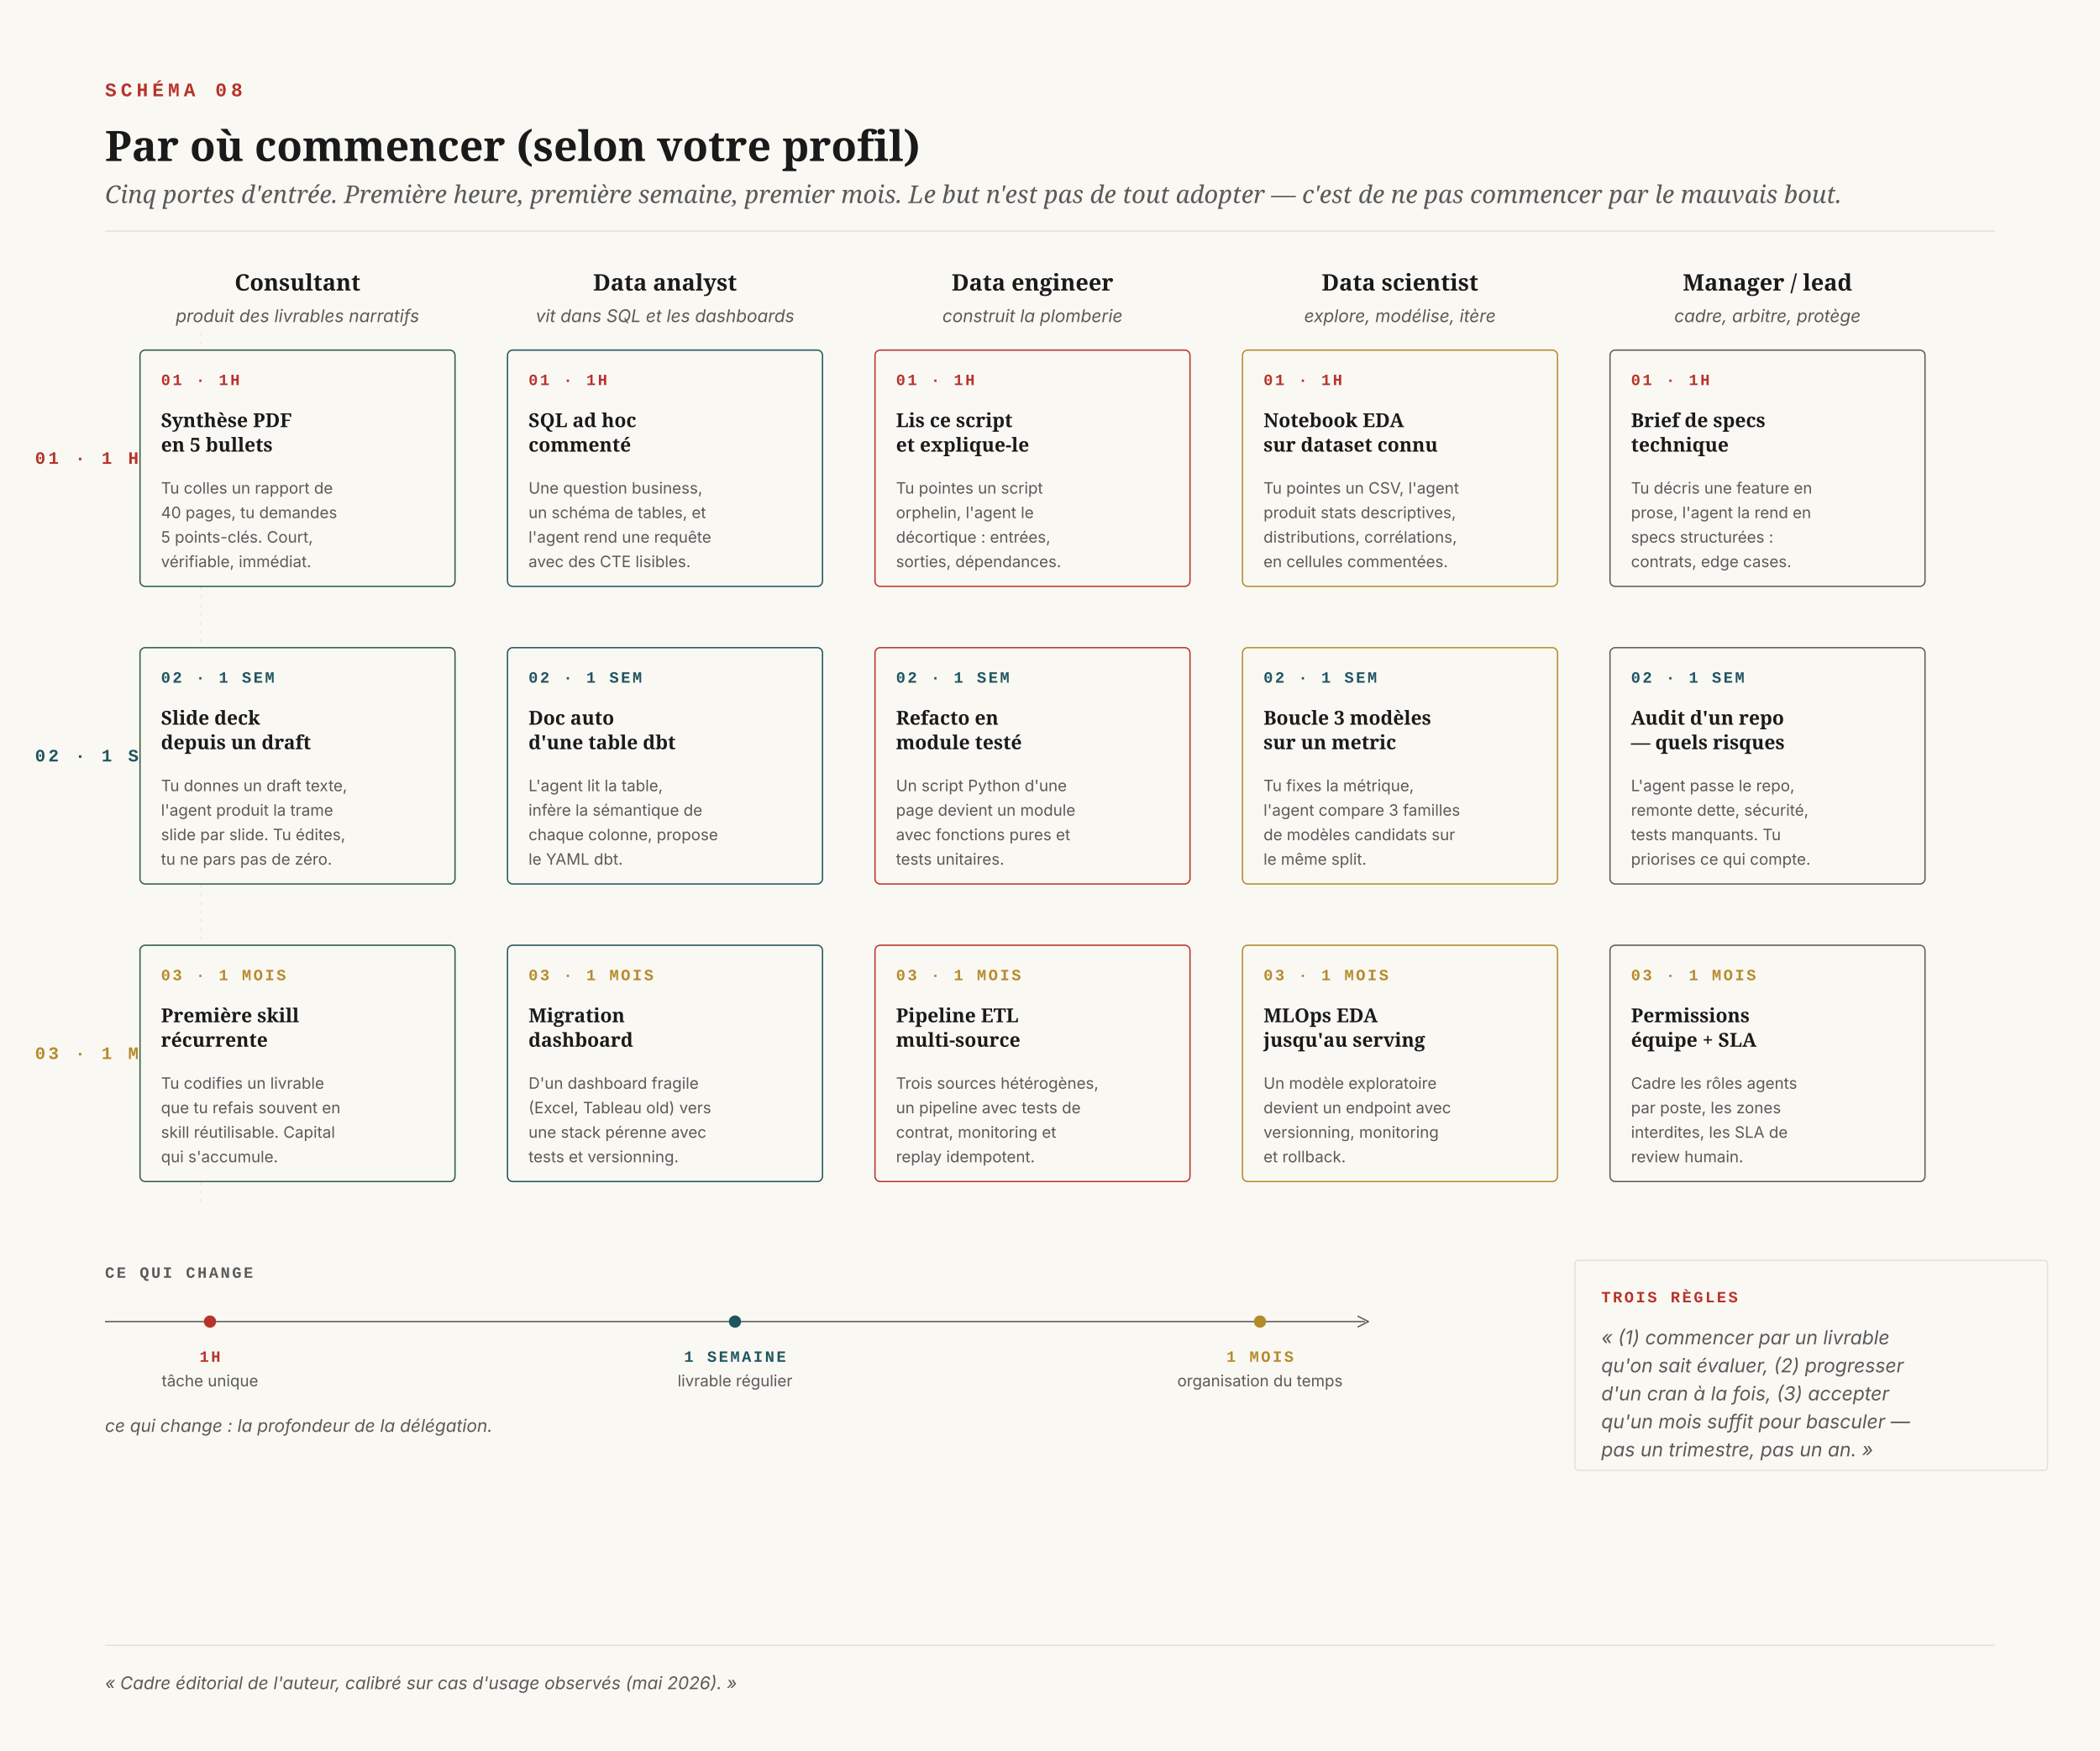
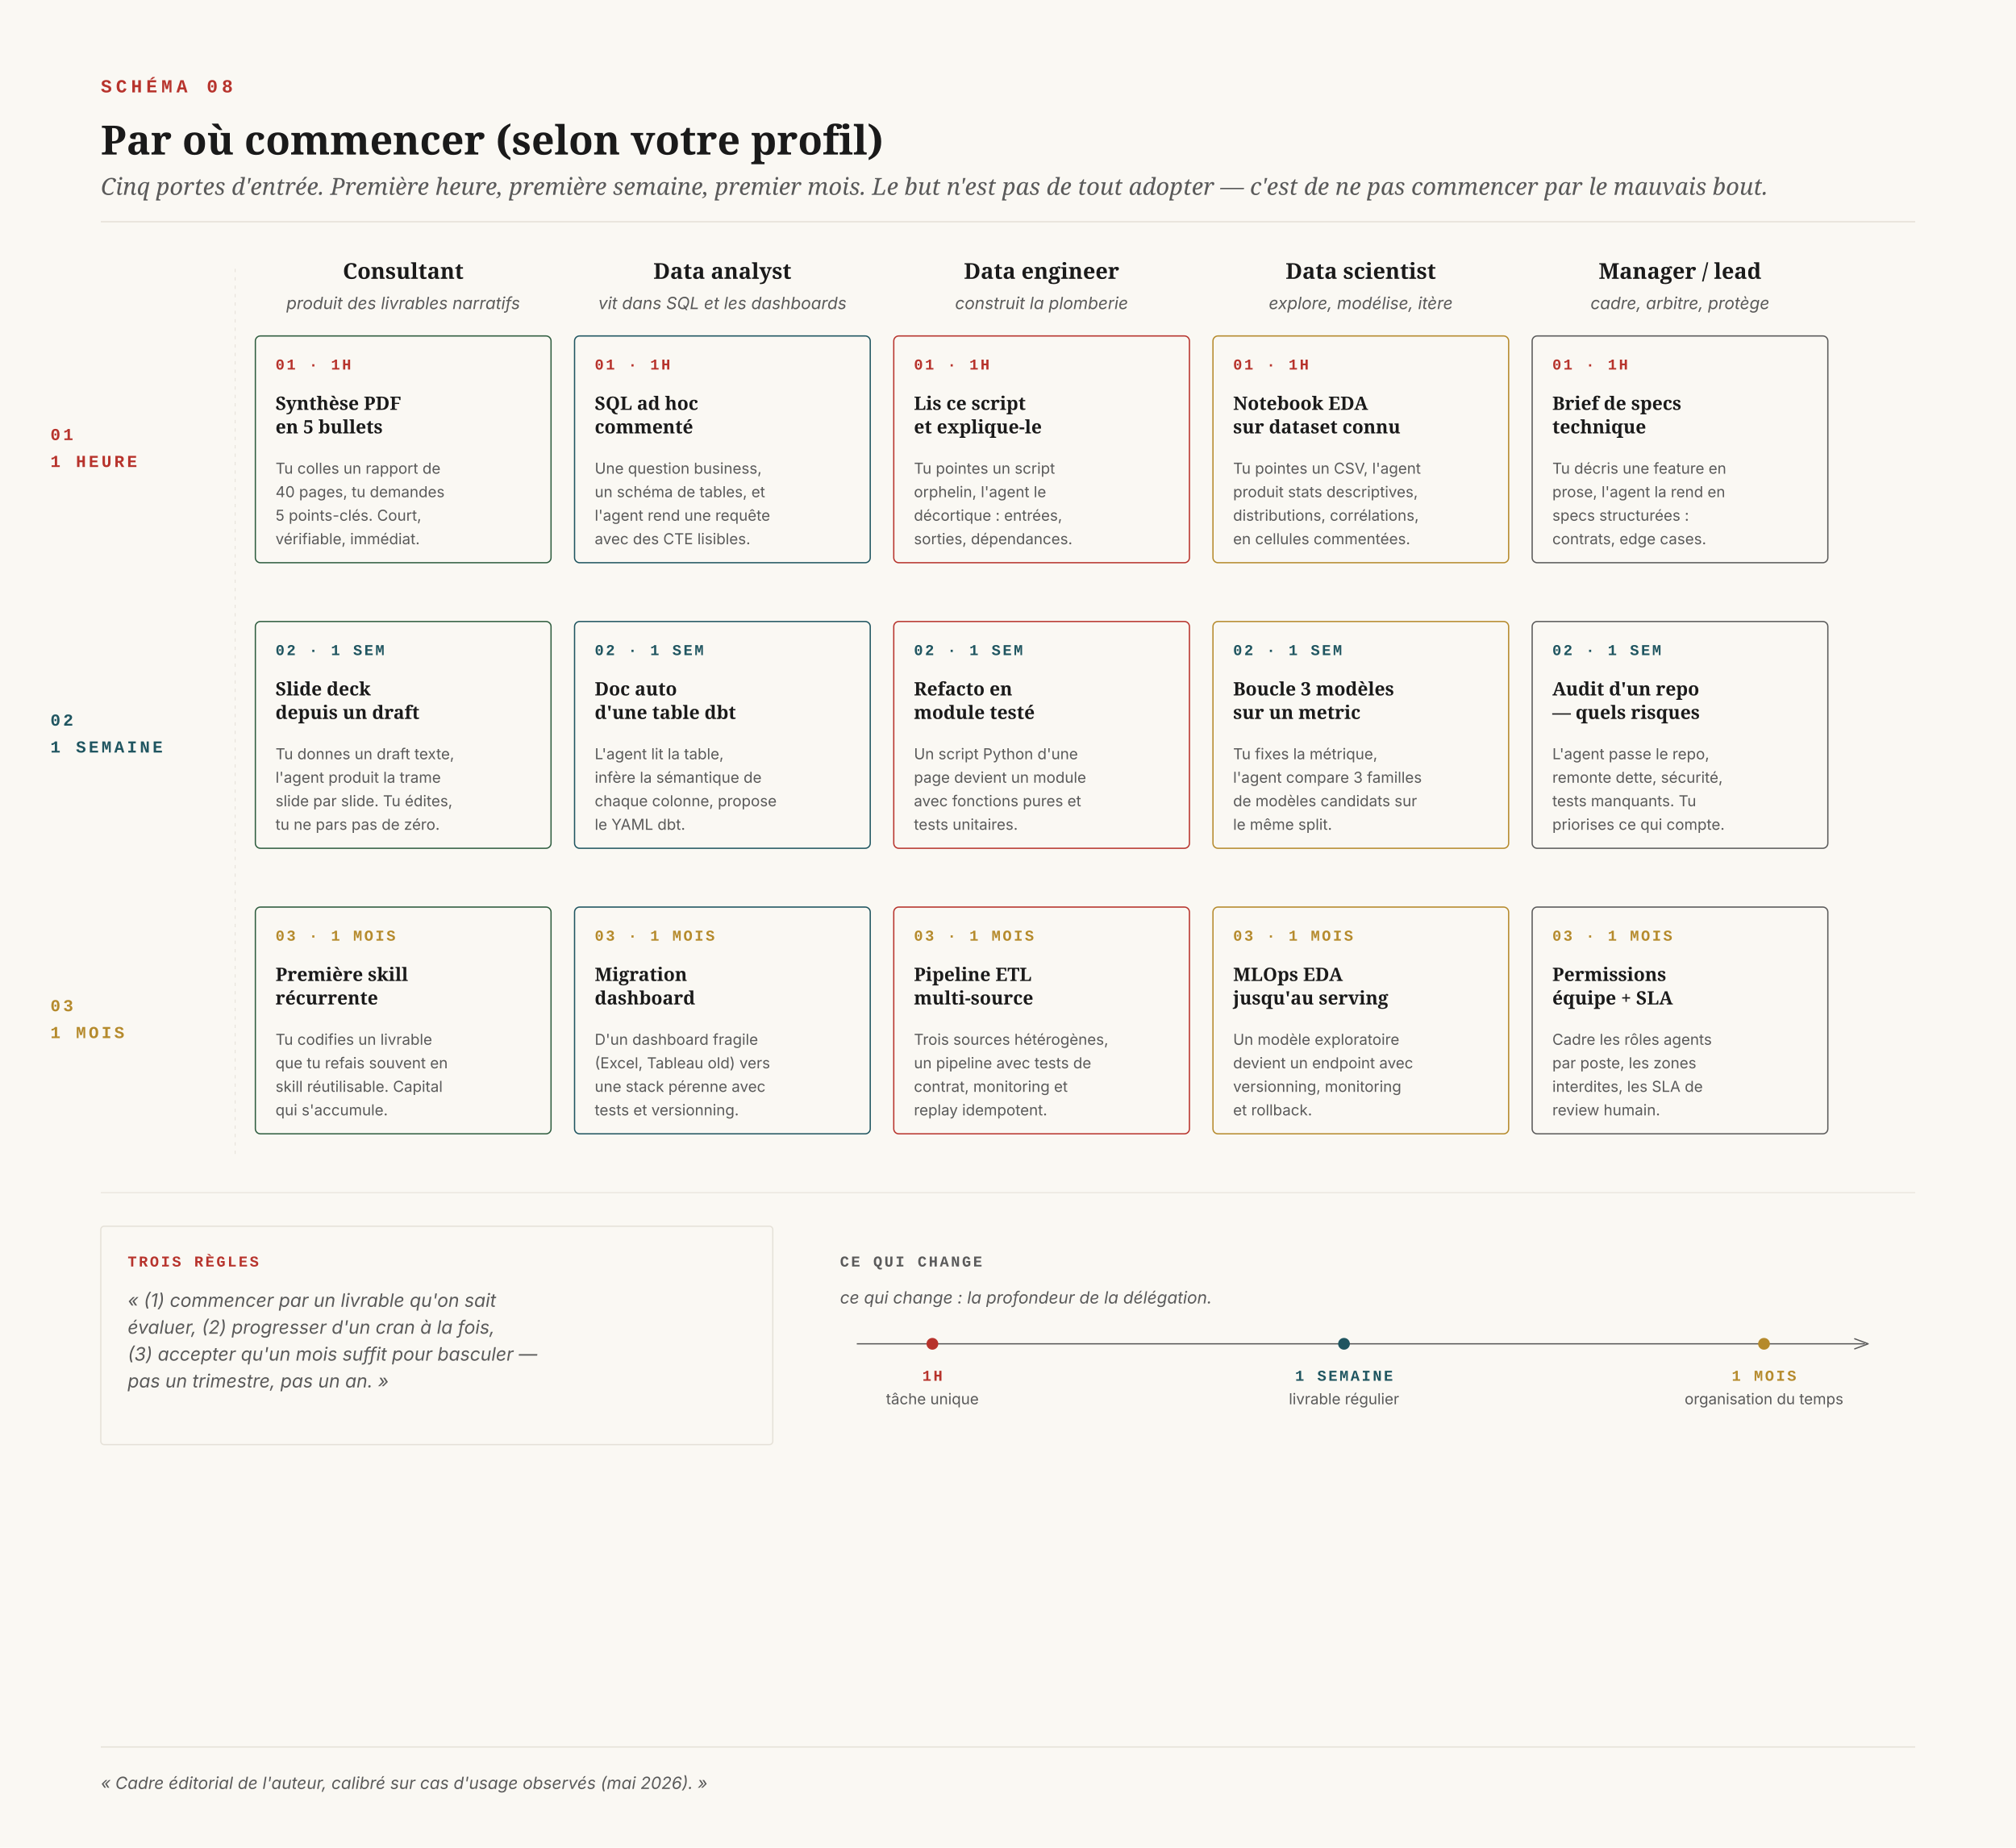
- <svg xmlns="http://www.w3.org/2000/svg" viewBox="0 0 1200 1000" data-schema-id="schema-08" role="img" aria-label="Carte de décision par profil — 5 portes d'entrée × 3 horizons">
+ <svg xmlns="http://www.w3.org/2000/svg" viewBox="0 0 1200 1100" data-schema-id="schema-08" role="img" aria-label="Carte de décision par profil — 5 portes d'entrée × 3 horizons">
  <defs>
    <style>
      .display { font-family: 'Spectral', Georgia, serif; }
      .body { font-family: 'Inter', -apple-system, sans-serif; }
      .mono { font-family: 'JetBrains Mono', 'Courier New', monospace; }
      .interactive { cursor: pointer; transition: opacity 0.2s ease; outline: none; }
      .interactive:hover { opacity: 0.85; }
      .interactive:focus-visible .col-header-bg { stroke: #B7332C; stroke-width: 1.2; }
    </style>
  </defs>
-   <rect x="0" y="0" width="1200" height="1000" fill="#FAF8F3" />
+   <rect x="0" y="0" width="1200" height="1100" fill="#FAF8F3" />
  <text x="60" y="55" class="mono" font-size="11" font-weight="600" fill="#B7332C" letter-spacing="2.4">SCHÉMA 08</text>
  <text x="60" y="92" class="display" font-size="24" font-weight="600" fill="#1A1A1A">Par où commencer (selon votre profil)</text>
  <text x="60" y="116" class="display" font-size="14" font-style="italic" fill="#5A5A5A">Cinq portes d'entrée. Première heure, première semaine, premier mois. Le but n'est pas de tout adopter — c'est de ne pas commencer par le mauvais bout.</text>
  <line x1="60" y1="132" x2="1140" y2="132" stroke="#E5E1D8" stroke-width="0.75" />
-   <text x="20" y="265" class="mono" font-size="10" font-weight="600" fill="#B7332C" letter-spacing="1.6">01 · 1 HEURE</text>
-   <text x="20" y="435" class="mono" font-size="10" font-weight="600" fill="#1F5560" letter-spacing="1.6">02 · 1 SEMAINE</text>
-   <text x="20" y="605" class="mono" font-size="10" font-weight="600" fill="#B58A2C" letter-spacing="1.6">03 · 1 MOIS</text>
-   <line x1="115" y1="160" x2="115" y2="690" stroke="#E5E1D8" stroke-width="0.5" stroke-dasharray="2,3" />
+   <text x="30" y="262" class="mono" font-size="10" font-weight="600" fill="#B7332C" letter-spacing="1.6">01</text>
+   <text x="30" y="278" class="mono" font-size="10" font-weight="600" fill="#B7332C" letter-spacing="1.6">1 HEURE</text>
+   <text x="30" y="432" class="mono" font-size="10" font-weight="600" fill="#1F5560" letter-spacing="1.6">02</text>
+   <text x="30" y="448" class="mono" font-size="10" font-weight="600" fill="#1F5560" letter-spacing="1.6">1 SEMAINE</text>
+   <text x="30" y="602" class="mono" font-size="10" font-weight="600" fill="#B58A2C" letter-spacing="1.6">03</text>
+   <text x="30" y="618" class="mono" font-size="10" font-weight="600" fill="#B58A2C" letter-spacing="1.6">1 MOIS</text>
+   <line x1="140" y1="160" x2="140" y2="690" stroke="#E5E1D8" stroke-width="0.5" stroke-dasharray="2,3" />
  <g class="interactive" data-card="profil-consultant" tabindex="0" role="button" aria-label="Profil consultant / fonction support">
-     <rect class="col-header-bg" x="80" y="148" width="180" height="40" fill="#FAF8F3" stroke="transparent" />
-     <text x="170" y="166" class="display" font-size="13" font-weight="600" fill="#1A1A1A" text-anchor="middle">Consultant</text>
-     <text x="170" y="184" class="body" font-size="10" font-style="italic" fill="#5A5A5A" text-anchor="middle">produit des livrables narratifs</text>
-     <rect x="80" y="200" width="180" height="135" rx="3" fill="#FAF8F3" stroke="#2F5D3F" stroke-width="0.75" />
-     <text x="92" y="220" class="mono" font-size="9" font-weight="600" fill="#B7332C" letter-spacing="1.2">01 · 1H</text>
-     <text x="92" y="244" class="display" font-size="11" font-weight="600" fill="#1A1A1A">Synthèse PDF</text>
-     <text x="92" y="258" class="display" font-size="11" font-weight="600" fill="#1A1A1A">en 5 bullets</text>
-     <text x="92" y="282" class="body" font-size="9" fill="#5A5A5A">Tu colles un rapport de</text>
-     <text x="92" y="296" class="body" font-size="9" fill="#5A5A5A">40 pages, tu demandes</text>
-     <text x="92" y="310" class="body" font-size="9" fill="#5A5A5A">5 points-clés. Court,</text>
-     <text x="92" y="324" class="body" font-size="9" fill="#5A5A5A">vérifiable, immédiat.</text>
-     <rect x="80" y="370" width="180" height="135" rx="3" fill="#FAF8F3" stroke="#2F5D3F" stroke-width="0.75" />
-     <text x="92" y="390" class="mono" font-size="9" font-weight="600" fill="#1F5560" letter-spacing="1.2">02 · 1 SEM</text>
-     <text x="92" y="414" class="display" font-size="11" font-weight="600" fill="#1A1A1A">Slide deck</text>
-     <text x="92" y="428" class="display" font-size="11" font-weight="600" fill="#1A1A1A">depuis un draft</text>
-     <text x="92" y="452" class="body" font-size="9" fill="#5A5A5A">Tu donnes un draft texte,</text>
-     <text x="92" y="466" class="body" font-size="9" fill="#5A5A5A">l'agent produit la trame</text>
-     <text x="92" y="480" class="body" font-size="9" fill="#5A5A5A">slide par slide. Tu édites,</text>
-     <text x="92" y="494" class="body" font-size="9" fill="#5A5A5A">tu ne pars pas de zéro.</text>
-     <rect x="80" y="540" width="180" height="135" rx="3" fill="#FAF8F3" stroke="#2F5D3F" stroke-width="0.75" />
-     <text x="92" y="560" class="mono" font-size="9" font-weight="600" fill="#B58A2C" letter-spacing="1.2">03 · 1 MOIS</text>
-     <text x="92" y="584" class="display" font-size="11" font-weight="600" fill="#1A1A1A">Première skill</text>
-     <text x="92" y="598" class="display" font-size="11" font-weight="600" fill="#1A1A1A">récurrente</text>
-     <text x="92" y="622" class="body" font-size="9" fill="#5A5A5A">Tu codifies un livrable</text>
-     <text x="92" y="636" class="body" font-size="9" fill="#5A5A5A">que tu refais souvent en</text>
-     <text x="92" y="650" class="body" font-size="9" fill="#5A5A5A">skill réutilisable. Capital</text>
-     <text x="92" y="664" class="body" font-size="9" fill="#5A5A5A">qui s'accumule.</text>
+     <rect class="col-header-bg" x="152" y="148" width="176" height="40" fill="#FAF8F3" stroke="transparent" />
+     <text x="240" y="166" class="display" font-size="13" font-weight="600" fill="#1A1A1A" text-anchor="middle">Consultant</text>
+     <text x="240" y="184" class="body" font-size="10" font-style="italic" fill="#5A5A5A" text-anchor="middle">produit des livrables narratifs</text>
+     <rect x="152" y="200" width="176" height="135" rx="3" fill="#FAF8F3" stroke="#2F5D3F" stroke-width="0.75" />
+     <text x="164" y="220" class="mono" font-size="9" font-weight="600" fill="#B7332C" letter-spacing="1.2">01 · 1H</text>
+     <text x="164" y="244" class="display" font-size="11" font-weight="600" fill="#1A1A1A">Synthèse PDF</text>
+     <text x="164" y="258" class="display" font-size="11" font-weight="600" fill="#1A1A1A">en 5 bullets</text>
+     <text x="164" y="282" class="body" font-size="9" fill="#5A5A5A">Tu colles un rapport de</text>
+     <text x="164" y="296" class="body" font-size="9" fill="#5A5A5A">40 pages, tu demandes</text>
+     <text x="164" y="310" class="body" font-size="9" fill="#5A5A5A">5 points-clés. Court,</text>
+     <text x="164" y="324" class="body" font-size="9" fill="#5A5A5A">vérifiable, immédiat.</text>
+     <rect x="152" y="370" width="176" height="135" rx="3" fill="#FAF8F3" stroke="#2F5D3F" stroke-width="0.75" />
+     <text x="164" y="390" class="mono" font-size="9" font-weight="600" fill="#1F5560" letter-spacing="1.2">02 · 1 SEM</text>
+     <text x="164" y="414" class="display" font-size="11" font-weight="600" fill="#1A1A1A">Slide deck</text>
+     <text x="164" y="428" class="display" font-size="11" font-weight="600" fill="#1A1A1A">depuis un draft</text>
+     <text x="164" y="452" class="body" font-size="9" fill="#5A5A5A">Tu donnes un draft texte,</text>
+     <text x="164" y="466" class="body" font-size="9" fill="#5A5A5A">l'agent produit la trame</text>
+     <text x="164" y="480" class="body" font-size="9" fill="#5A5A5A">slide par slide. Tu édites,</text>
+     <text x="164" y="494" class="body" font-size="9" fill="#5A5A5A">tu ne pars pas de zéro.</text>
+     <rect x="152" y="540" width="176" height="135" rx="3" fill="#FAF8F3" stroke="#2F5D3F" stroke-width="0.75" />
+     <text x="164" y="560" class="mono" font-size="9" font-weight="600" fill="#B58A2C" letter-spacing="1.2">03 · 1 MOIS</text>
+     <text x="164" y="584" class="display" font-size="11" font-weight="600" fill="#1A1A1A">Première skill</text>
+     <text x="164" y="598" class="display" font-size="11" font-weight="600" fill="#1A1A1A">récurrente</text>
+     <text x="164" y="622" class="body" font-size="9" fill="#5A5A5A">Tu codifies un livrable</text>
+     <text x="164" y="636" class="body" font-size="9" fill="#5A5A5A">que tu refais souvent en</text>
+     <text x="164" y="650" class="body" font-size="9" fill="#5A5A5A">skill réutilisable. Capital</text>
+     <text x="164" y="664" class="body" font-size="9" fill="#5A5A5A">qui s'accumule.</text>
  </g>
  <g class="interactive" data-card="profil-analyst" tabindex="0" role="button" aria-label="Profil data analyst">
-     <rect class="col-header-bg" x="290" y="148" width="180" height="40" fill="#FAF8F3" stroke="transparent" />
-     <text x="380" y="166" class="display" font-size="13" font-weight="600" fill="#1A1A1A" text-anchor="middle">Data analyst</text>
-     <text x="380" y="184" class="body" font-size="10" font-style="italic" fill="#5A5A5A" text-anchor="middle">vit dans SQL et les dashboards</text>
-     <rect x="290" y="200" width="180" height="135" rx="3" fill="#FAF8F3" stroke="#1F5560" stroke-width="0.75" />
-     <text x="302" y="220" class="mono" font-size="9" font-weight="600" fill="#B7332C" letter-spacing="1.2">01 · 1H</text>
-     <text x="302" y="244" class="display" font-size="11" font-weight="600" fill="#1A1A1A">SQL ad hoc</text>
-     <text x="302" y="258" class="display" font-size="11" font-weight="600" fill="#1A1A1A">commenté</text>
-     <text x="302" y="282" class="body" font-size="9" fill="#5A5A5A">Une question business,</text>
-     <text x="302" y="296" class="body" font-size="9" fill="#5A5A5A">un schéma de tables, et</text>
-     <text x="302" y="310" class="body" font-size="9" fill="#5A5A5A">l'agent rend une requête</text>
-     <text x="302" y="324" class="body" font-size="9" fill="#5A5A5A">avec des CTE lisibles.</text>
-     <rect x="290" y="370" width="180" height="135" rx="3" fill="#FAF8F3" stroke="#1F5560" stroke-width="0.75" />
-     <text x="302" y="390" class="mono" font-size="9" font-weight="600" fill="#1F5560" letter-spacing="1.2">02 · 1 SEM</text>
-     <text x="302" y="414" class="display" font-size="11" font-weight="600" fill="#1A1A1A">Doc auto</text>
-     <text x="302" y="428" class="display" font-size="11" font-weight="600" fill="#1A1A1A">d'une table dbt</text>
-     <text x="302" y="452" class="body" font-size="9" fill="#5A5A5A">L'agent lit la table,</text>
-     <text x="302" y="466" class="body" font-size="9" fill="#5A5A5A">infère la sémantique de</text>
-     <text x="302" y="480" class="body" font-size="9" fill="#5A5A5A">chaque colonne, propose</text>
-     <text x="302" y="494" class="body" font-size="9" fill="#5A5A5A">le YAML dbt.</text>
-     <rect x="290" y="540" width="180" height="135" rx="3" fill="#FAF8F3" stroke="#1F5560" stroke-width="0.75" />
-     <text x="302" y="560" class="mono" font-size="9" font-weight="600" fill="#B58A2C" letter-spacing="1.2">03 · 1 MOIS</text>
-     <text x="302" y="584" class="display" font-size="11" font-weight="600" fill="#1A1A1A">Migration</text>
-     <text x="302" y="598" class="display" font-size="11" font-weight="600" fill="#1A1A1A">dashboard</text>
-     <text x="302" y="622" class="body" font-size="9" fill="#5A5A5A">D'un dashboard fragile</text>
-     <text x="302" y="636" class="body" font-size="9" fill="#5A5A5A">(Excel, Tableau old) vers</text>
-     <text x="302" y="650" class="body" font-size="9" fill="#5A5A5A">une stack pérenne avec</text>
-     <text x="302" y="664" class="body" font-size="9" fill="#5A5A5A">tests et versionning.</text>
+     <rect class="col-header-bg" x="342" y="148" width="176" height="40" fill="#FAF8F3" stroke="transparent" />
+     <text x="430" y="166" class="display" font-size="13" font-weight="600" fill="#1A1A1A" text-anchor="middle">Data analyst</text>
+     <text x="430" y="184" class="body" font-size="10" font-style="italic" fill="#5A5A5A" text-anchor="middle">vit dans SQL et les dashboards</text>
+     <rect x="342" y="200" width="176" height="135" rx="3" fill="#FAF8F3" stroke="#1F5560" stroke-width="0.75" />
+     <text x="354" y="220" class="mono" font-size="9" font-weight="600" fill="#B7332C" letter-spacing="1.2">01 · 1H</text>
+     <text x="354" y="244" class="display" font-size="11" font-weight="600" fill="#1A1A1A">SQL ad hoc</text>
+     <text x="354" y="258" class="display" font-size="11" font-weight="600" fill="#1A1A1A">commenté</text>
+     <text x="354" y="282" class="body" font-size="9" fill="#5A5A5A">Une question business,</text>
+     <text x="354" y="296" class="body" font-size="9" fill="#5A5A5A">un schéma de tables, et</text>
+     <text x="354" y="310" class="body" font-size="9" fill="#5A5A5A">l'agent rend une requête</text>
+     <text x="354" y="324" class="body" font-size="9" fill="#5A5A5A">avec des CTE lisibles.</text>
+     <rect x="342" y="370" width="176" height="135" rx="3" fill="#FAF8F3" stroke="#1F5560" stroke-width="0.75" />
+     <text x="354" y="390" class="mono" font-size="9" font-weight="600" fill="#1F5560" letter-spacing="1.2">02 · 1 SEM</text>
+     <text x="354" y="414" class="display" font-size="11" font-weight="600" fill="#1A1A1A">Doc auto</text>
+     <text x="354" y="428" class="display" font-size="11" font-weight="600" fill="#1A1A1A">d'une table dbt</text>
+     <text x="354" y="452" class="body" font-size="9" fill="#5A5A5A">L'agent lit la table,</text>
+     <text x="354" y="466" class="body" font-size="9" fill="#5A5A5A">infère la sémantique de</text>
+     <text x="354" y="480" class="body" font-size="9" fill="#5A5A5A">chaque colonne, propose</text>
+     <text x="354" y="494" class="body" font-size="9" fill="#5A5A5A">le YAML dbt.</text>
+     <rect x="342" y="540" width="176" height="135" rx="3" fill="#FAF8F3" stroke="#1F5560" stroke-width="0.75" />
+     <text x="354" y="560" class="mono" font-size="9" font-weight="600" fill="#B58A2C" letter-spacing="1.2">03 · 1 MOIS</text>
+     <text x="354" y="584" class="display" font-size="11" font-weight="600" fill="#1A1A1A">Migration</text>
+     <text x="354" y="598" class="display" font-size="11" font-weight="600" fill="#1A1A1A">dashboard</text>
+     <text x="354" y="622" class="body" font-size="9" fill="#5A5A5A">D'un dashboard fragile</text>
+     <text x="354" y="636" class="body" font-size="9" fill="#5A5A5A">(Excel, Tableau old) vers</text>
+     <text x="354" y="650" class="body" font-size="9" fill="#5A5A5A">une stack pérenne avec</text>
+     <text x="354" y="664" class="body" font-size="9" fill="#5A5A5A">tests et versionning.</text>
  </g>
  <g class="interactive" data-card="profil-eng" tabindex="0" role="button" aria-label="Profil data engineer">
-     <rect class="col-header-bg" x="500" y="148" width="180" height="40" fill="#FAF8F3" stroke="transparent" />
-     <text x="590" y="166" class="display" font-size="13" font-weight="600" fill="#1A1A1A" text-anchor="middle">Data engineer</text>
-     <text x="590" y="184" class="body" font-size="10" font-style="italic" fill="#5A5A5A" text-anchor="middle">construit la plomberie</text>
-     <rect x="500" y="200" width="180" height="135" rx="3" fill="#FAF8F3" stroke="#B7332C" stroke-width="0.75" />
-     <text x="512" y="220" class="mono" font-size="9" font-weight="600" fill="#B7332C" letter-spacing="1.2">01 · 1H</text>
-     <text x="512" y="244" class="display" font-size="11" font-weight="600" fill="#1A1A1A">Lis ce script</text>
-     <text x="512" y="258" class="display" font-size="11" font-weight="600" fill="#1A1A1A">et explique-le</text>
-     <text x="512" y="282" class="body" font-size="9" fill="#5A5A5A">Tu pointes un script</text>
-     <text x="512" y="296" class="body" font-size="9" fill="#5A5A5A">orphelin, l'agent le</text>
-     <text x="512" y="310" class="body" font-size="9" fill="#5A5A5A">décortique : entrées,</text>
-     <text x="512" y="324" class="body" font-size="9" fill="#5A5A5A">sorties, dépendances.</text>
-     <rect x="500" y="370" width="180" height="135" rx="3" fill="#FAF8F3" stroke="#B7332C" stroke-width="0.75" />
-     <text x="512" y="390" class="mono" font-size="9" font-weight="600" fill="#1F5560" letter-spacing="1.2">02 · 1 SEM</text>
-     <text x="512" y="414" class="display" font-size="11" font-weight="600" fill="#1A1A1A">Refacto en</text>
-     <text x="512" y="428" class="display" font-size="11" font-weight="600" fill="#1A1A1A">module testé</text>
-     <text x="512" y="452" class="body" font-size="9" fill="#5A5A5A">Un script Python d'une</text>
-     <text x="512" y="466" class="body" font-size="9" fill="#5A5A5A">page devient un module</text>
-     <text x="512" y="480" class="body" font-size="9" fill="#5A5A5A">avec fonctions pures et</text>
-     <text x="512" y="494" class="body" font-size="9" fill="#5A5A5A">tests unitaires.</text>
-     <rect x="500" y="540" width="180" height="135" rx="3" fill="#FAF8F3" stroke="#B7332C" stroke-width="0.75" />
-     <text x="512" y="560" class="mono" font-size="9" font-weight="600" fill="#B58A2C" letter-spacing="1.2">03 · 1 MOIS</text>
-     <text x="512" y="584" class="display" font-size="11" font-weight="600" fill="#1A1A1A">Pipeline ETL</text>
-     <text x="512" y="598" class="display" font-size="11" font-weight="600" fill="#1A1A1A">multi-source</text>
-     <text x="512" y="622" class="body" font-size="9" fill="#5A5A5A">Trois sources hétérogènes,</text>
-     <text x="512" y="636" class="body" font-size="9" fill="#5A5A5A">un pipeline avec tests de</text>
-     <text x="512" y="650" class="body" font-size="9" fill="#5A5A5A">contrat, monitoring et</text>
-     <text x="512" y="664" class="body" font-size="9" fill="#5A5A5A">replay idempotent.</text>
+     <rect class="col-header-bg" x="532" y="148" width="176" height="40" fill="#FAF8F3" stroke="transparent" />
+     <text x="620" y="166" class="display" font-size="13" font-weight="600" fill="#1A1A1A" text-anchor="middle">Data engineer</text>
+     <text x="620" y="184" class="body" font-size="10" font-style="italic" fill="#5A5A5A" text-anchor="middle">construit la plomberie</text>
+     <rect x="532" y="200" width="176" height="135" rx="3" fill="#FAF8F3" stroke="#B7332C" stroke-width="0.75" />
+     <text x="544" y="220" class="mono" font-size="9" font-weight="600" fill="#B7332C" letter-spacing="1.2">01 · 1H</text>
+     <text x="544" y="244" class="display" font-size="11" font-weight="600" fill="#1A1A1A">Lis ce script</text>
+     <text x="544" y="258" class="display" font-size="11" font-weight="600" fill="#1A1A1A">et explique-le</text>
+     <text x="544" y="282" class="body" font-size="9" fill="#5A5A5A">Tu pointes un script</text>
+     <text x="544" y="296" class="body" font-size="9" fill="#5A5A5A">orphelin, l'agent le</text>
+     <text x="544" y="310" class="body" font-size="9" fill="#5A5A5A">décortique : entrées,</text>
+     <text x="544" y="324" class="body" font-size="9" fill="#5A5A5A">sorties, dépendances.</text>
+     <rect x="532" y="370" width="176" height="135" rx="3" fill="#FAF8F3" stroke="#B7332C" stroke-width="0.75" />
+     <text x="544" y="390" class="mono" font-size="9" font-weight="600" fill="#1F5560" letter-spacing="1.2">02 · 1 SEM</text>
+     <text x="544" y="414" class="display" font-size="11" font-weight="600" fill="#1A1A1A">Refacto en</text>
+     <text x="544" y="428" class="display" font-size="11" font-weight="600" fill="#1A1A1A">module testé</text>
+     <text x="544" y="452" class="body" font-size="9" fill="#5A5A5A">Un script Python d'une</text>
+     <text x="544" y="466" class="body" font-size="9" fill="#5A5A5A">page devient un module</text>
+     <text x="544" y="480" class="body" font-size="9" fill="#5A5A5A">avec fonctions pures et</text>
+     <text x="544" y="494" class="body" font-size="9" fill="#5A5A5A">tests unitaires.</text>
+     <rect x="532" y="540" width="176" height="135" rx="3" fill="#FAF8F3" stroke="#B7332C" stroke-width="0.75" />
+     <text x="544" y="560" class="mono" font-size="9" font-weight="600" fill="#B58A2C" letter-spacing="1.2">03 · 1 MOIS</text>
+     <text x="544" y="584" class="display" font-size="11" font-weight="600" fill="#1A1A1A">Pipeline ETL</text>
+     <text x="544" y="598" class="display" font-size="11" font-weight="600" fill="#1A1A1A">multi-source</text>
+     <text x="544" y="622" class="body" font-size="9" fill="#5A5A5A">Trois sources hétérogènes,</text>
+     <text x="544" y="636" class="body" font-size="9" fill="#5A5A5A">un pipeline avec tests de</text>
+     <text x="544" y="650" class="body" font-size="9" fill="#5A5A5A">contrat, monitoring et</text>
+     <text x="544" y="664" class="body" font-size="9" fill="#5A5A5A">replay idempotent.</text>
  </g>
  <g class="interactive" data-card="profil-scientist" tabindex="0" role="button" aria-label="Profil data scientist">
-     <rect class="col-header-bg" x="710" y="148" width="180" height="40" fill="#FAF8F3" stroke="transparent" />
-     <text x="800" y="166" class="display" font-size="13" font-weight="600" fill="#1A1A1A" text-anchor="middle">Data scientist</text>
-     <text x="800" y="184" class="body" font-size="10" font-style="italic" fill="#5A5A5A" text-anchor="middle">explore, modélise, itère</text>
-     <rect x="710" y="200" width="180" height="135" rx="3" fill="#FAF8F3" stroke="#B58A2C" stroke-width="0.75" />
-     <text x="722" y="220" class="mono" font-size="9" font-weight="600" fill="#B7332C" letter-spacing="1.2">01 · 1H</text>
-     <text x="722" y="244" class="display" font-size="11" font-weight="600" fill="#1A1A1A">Notebook EDA</text>
-     <text x="722" y="258" class="display" font-size="11" font-weight="600" fill="#1A1A1A">sur dataset connu</text>
-     <text x="722" y="282" class="body" font-size="9" fill="#5A5A5A">Tu pointes un CSV, l'agent</text>
-     <text x="722" y="296" class="body" font-size="9" fill="#5A5A5A">produit stats descriptives,</text>
-     <text x="722" y="310" class="body" font-size="9" fill="#5A5A5A">distributions, corrélations,</text>
-     <text x="722" y="324" class="body" font-size="9" fill="#5A5A5A">en cellules commentées.</text>
-     <rect x="710" y="370" width="180" height="135" rx="3" fill="#FAF8F3" stroke="#B58A2C" stroke-width="0.75" />
-     <text x="722" y="390" class="mono" font-size="9" font-weight="600" fill="#1F5560" letter-spacing="1.2">02 · 1 SEM</text>
-     <text x="722" y="414" class="display" font-size="11" font-weight="600" fill="#1A1A1A">Boucle 3 modèles</text>
-     <text x="722" y="428" class="display" font-size="11" font-weight="600" fill="#1A1A1A">sur un metric</text>
-     <text x="722" y="452" class="body" font-size="9" fill="#5A5A5A">Tu fixes la métrique,</text>
-     <text x="722" y="466" class="body" font-size="9" fill="#5A5A5A">l'agent compare 3 familles</text>
-     <text x="722" y="480" class="body" font-size="9" fill="#5A5A5A">de modèles candidats sur</text>
-     <text x="722" y="494" class="body" font-size="9" fill="#5A5A5A">le même split.</text>
-     <rect x="710" y="540" width="180" height="135" rx="3" fill="#FAF8F3" stroke="#B58A2C" stroke-width="0.75" />
-     <text x="722" y="560" class="mono" font-size="9" font-weight="600" fill="#B58A2C" letter-spacing="1.2">03 · 1 MOIS</text>
-     <text x="722" y="584" class="display" font-size="11" font-weight="600" fill="#1A1A1A">MLOps EDA</text>
-     <text x="722" y="598" class="display" font-size="11" font-weight="600" fill="#1A1A1A">jusqu'au serving</text>
-     <text x="722" y="622" class="body" font-size="9" fill="#5A5A5A">Un modèle exploratoire</text>
-     <text x="722" y="636" class="body" font-size="9" fill="#5A5A5A">devient un endpoint avec</text>
-     <text x="722" y="650" class="body" font-size="9" fill="#5A5A5A">versionning, monitoring</text>
-     <text x="722" y="664" class="body" font-size="9" fill="#5A5A5A">et rollback.</text>
+     <rect class="col-header-bg" x="722" y="148" width="176" height="40" fill="#FAF8F3" stroke="transparent" />
+     <text x="810" y="166" class="display" font-size="13" font-weight="600" fill="#1A1A1A" text-anchor="middle">Data scientist</text>
+     <text x="810" y="184" class="body" font-size="10" font-style="italic" fill="#5A5A5A" text-anchor="middle">explore, modélise, itère</text>
+     <rect x="722" y="200" width="176" height="135" rx="3" fill="#FAF8F3" stroke="#B58A2C" stroke-width="0.75" />
+     <text x="734" y="220" class="mono" font-size="9" font-weight="600" fill="#B7332C" letter-spacing="1.2">01 · 1H</text>
+     <text x="734" y="244" class="display" font-size="11" font-weight="600" fill="#1A1A1A">Notebook EDA</text>
+     <text x="734" y="258" class="display" font-size="11" font-weight="600" fill="#1A1A1A">sur dataset connu</text>
+     <text x="734" y="282" class="body" font-size="9" fill="#5A5A5A">Tu pointes un CSV, l'agent</text>
+     <text x="734" y="296" class="body" font-size="9" fill="#5A5A5A">produit stats descriptives,</text>
+     <text x="734" y="310" class="body" font-size="9" fill="#5A5A5A">distributions, corrélations,</text>
+     <text x="734" y="324" class="body" font-size="9" fill="#5A5A5A">en cellules commentées.</text>
+     <rect x="722" y="370" width="176" height="135" rx="3" fill="#FAF8F3" stroke="#B58A2C" stroke-width="0.75" />
+     <text x="734" y="390" class="mono" font-size="9" font-weight="600" fill="#1F5560" letter-spacing="1.2">02 · 1 SEM</text>
+     <text x="734" y="414" class="display" font-size="11" font-weight="600" fill="#1A1A1A">Boucle 3 modèles</text>
+     <text x="734" y="428" class="display" font-size="11" font-weight="600" fill="#1A1A1A">sur un metric</text>
+     <text x="734" y="452" class="body" font-size="9" fill="#5A5A5A">Tu fixes la métrique,</text>
+     <text x="734" y="466" class="body" font-size="9" fill="#5A5A5A">l'agent compare 3 familles</text>
+     <text x="734" y="480" class="body" font-size="9" fill="#5A5A5A">de modèles candidats sur</text>
+     <text x="734" y="494" class="body" font-size="9" fill="#5A5A5A">le même split.</text>
+     <rect x="722" y="540" width="176" height="135" rx="3" fill="#FAF8F3" stroke="#B58A2C" stroke-width="0.75" />
+     <text x="734" y="560" class="mono" font-size="9" font-weight="600" fill="#B58A2C" letter-spacing="1.2">03 · 1 MOIS</text>
+     <text x="734" y="584" class="display" font-size="11" font-weight="600" fill="#1A1A1A">MLOps EDA</text>
+     <text x="734" y="598" class="display" font-size="11" font-weight="600" fill="#1A1A1A">jusqu'au serving</text>
+     <text x="734" y="622" class="body" font-size="9" fill="#5A5A5A">Un modèle exploratoire</text>
+     <text x="734" y="636" class="body" font-size="9" fill="#5A5A5A">devient un endpoint avec</text>
+     <text x="734" y="650" class="body" font-size="9" fill="#5A5A5A">versionning, monitoring</text>
+     <text x="734" y="664" class="body" font-size="9" fill="#5A5A5A">et rollback.</text>
  </g>
  <g class="interactive" data-card="profil-manager" tabindex="0" role="button" aria-label="Profil manager / lead technique">
-     <rect class="col-header-bg" x="920" y="148" width="180" height="40" fill="#FAF8F3" stroke="transparent" />
-     <text x="1010" y="166" class="display" font-size="13" font-weight="600" fill="#1A1A1A" text-anchor="middle">Manager / lead</text>
-     <text x="1010" y="184" class="body" font-size="10" font-style="italic" fill="#5A5A5A" text-anchor="middle">cadre, arbitre, protège</text>
-     <rect x="920" y="200" width="180" height="135" rx="3" fill="#FAF8F3" stroke="#5A5A5A" stroke-width="0.75" />
-     <text x="932" y="220" class="mono" font-size="9" font-weight="600" fill="#B7332C" letter-spacing="1.2">01 · 1H</text>
-     <text x="932" y="244" class="display" font-size="11" font-weight="600" fill="#1A1A1A">Brief de specs</text>
-     <text x="932" y="258" class="display" font-size="11" font-weight="600" fill="#1A1A1A">technique</text>
-     <text x="932" y="282" class="body" font-size="9" fill="#5A5A5A">Tu décris une feature en</text>
-     <text x="932" y="296" class="body" font-size="9" fill="#5A5A5A">prose, l'agent la rend en</text>
-     <text x="932" y="310" class="body" font-size="9" fill="#5A5A5A">specs structurées :</text>
-     <text x="932" y="324" class="body" font-size="9" fill="#5A5A5A">contrats, edge cases.</text>
-     <rect x="920" y="370" width="180" height="135" rx="3" fill="#FAF8F3" stroke="#5A5A5A" stroke-width="0.75" />
-     <text x="932" y="390" class="mono" font-size="9" font-weight="600" fill="#1F5560" letter-spacing="1.2">02 · 1 SEM</text>
-     <text x="932" y="414" class="display" font-size="11" font-weight="600" fill="#1A1A1A">Audit d'un repo</text>
-     <text x="932" y="428" class="display" font-size="11" font-weight="600" fill="#1A1A1A">— quels risques</text>
-     <text x="932" y="452" class="body" font-size="9" fill="#5A5A5A">L'agent passe le repo,</text>
-     <text x="932" y="466" class="body" font-size="9" fill="#5A5A5A">remonte dette, sécurité,</text>
-     <text x="932" y="480" class="body" font-size="9" fill="#5A5A5A">tests manquants. Tu</text>
-     <text x="932" y="494" class="body" font-size="9" fill="#5A5A5A">priorises ce qui compte.</text>
-     <rect x="920" y="540" width="180" height="135" rx="3" fill="#FAF8F3" stroke="#5A5A5A" stroke-width="0.75" />
-     <text x="932" y="560" class="mono" font-size="9" font-weight="600" fill="#B58A2C" letter-spacing="1.2">03 · 1 MOIS</text>
-     <text x="932" y="584" class="display" font-size="11" font-weight="600" fill="#1A1A1A">Permissions</text>
-     <text x="932" y="598" class="display" font-size="11" font-weight="600" fill="#1A1A1A">équipe + SLA</text>
-     <text x="932" y="622" class="body" font-size="9" fill="#5A5A5A">Cadre les rôles agents</text>
-     <text x="932" y="636" class="body" font-size="9" fill="#5A5A5A">par poste, les zones</text>
-     <text x="932" y="650" class="body" font-size="9" fill="#5A5A5A">interdites, les SLA de</text>
-     <text x="932" y="664" class="body" font-size="9" fill="#5A5A5A">review humain.</text>
+     <rect class="col-header-bg" x="912" y="148" width="176" height="40" fill="#FAF8F3" stroke="transparent" />
+     <text x="1000" y="166" class="display" font-size="13" font-weight="600" fill="#1A1A1A" text-anchor="middle">Manager / lead</text>
+     <text x="1000" y="184" class="body" font-size="10" font-style="italic" fill="#5A5A5A" text-anchor="middle">cadre, arbitre, protège</text>
+     <rect x="912" y="200" width="176" height="135" rx="3" fill="#FAF8F3" stroke="#5A5A5A" stroke-width="0.75" />
+     <text x="924" y="220" class="mono" font-size="9" font-weight="600" fill="#B7332C" letter-spacing="1.2">01 · 1H</text>
+     <text x="924" y="244" class="display" font-size="11" font-weight="600" fill="#1A1A1A">Brief de specs</text>
+     <text x="924" y="258" class="display" font-size="11" font-weight="600" fill="#1A1A1A">technique</text>
+     <text x="924" y="282" class="body" font-size="9" fill="#5A5A5A">Tu décris une feature en</text>
+     <text x="924" y="296" class="body" font-size="9" fill="#5A5A5A">prose, l'agent la rend en</text>
+     <text x="924" y="310" class="body" font-size="9" fill="#5A5A5A">specs structurées :</text>
+     <text x="924" y="324" class="body" font-size="9" fill="#5A5A5A">contrats, edge cases.</text>
+     <rect x="912" y="370" width="176" height="135" rx="3" fill="#FAF8F3" stroke="#5A5A5A" stroke-width="0.75" />
+     <text x="924" y="390" class="mono" font-size="9" font-weight="600" fill="#1F5560" letter-spacing="1.2">02 · 1 SEM</text>
+     <text x="924" y="414" class="display" font-size="11" font-weight="600" fill="#1A1A1A">Audit d'un repo</text>
+     <text x="924" y="428" class="display" font-size="11" font-weight="600" fill="#1A1A1A">— quels risques</text>
+     <text x="924" y="452" class="body" font-size="9" fill="#5A5A5A">L'agent passe le repo,</text>
+     <text x="924" y="466" class="body" font-size="9" fill="#5A5A5A">remonte dette, sécurité,</text>
+     <text x="924" y="480" class="body" font-size="9" fill="#5A5A5A">tests manquants. Tu</text>
+     <text x="924" y="494" class="body" font-size="9" fill="#5A5A5A">priorises ce qui compte.</text>
+     <rect x="912" y="540" width="176" height="135" rx="3" fill="#FAF8F3" stroke="#5A5A5A" stroke-width="0.75" />
+     <text x="924" y="560" class="mono" font-size="9" font-weight="600" fill="#B58A2C" letter-spacing="1.2">03 · 1 MOIS</text>
+     <text x="924" y="584" class="display" font-size="11" font-weight="600" fill="#1A1A1A">Permissions</text>
+     <text x="924" y="598" class="display" font-size="11" font-weight="600" fill="#1A1A1A">équipe + SLA</text>
+     <text x="924" y="622" class="body" font-size="9" fill="#5A5A5A">Cadre les rôles agents</text>
+     <text x="924" y="636" class="body" font-size="9" fill="#5A5A5A">par poste, les zones</text>
+     <text x="924" y="650" class="body" font-size="9" fill="#5A5A5A">interdites, les SLA de</text>
+     <text x="924" y="664" class="body" font-size="9" fill="#5A5A5A">review humain.</text>
+   </g>
+   <line x1="60" y1="710" x2="1140" y2="710" stroke="#E5E1D8" stroke-width="0.5" />
+   <g aria-hidden="true">
+     <rect x="60" y="730" width="400" height="130" rx="2" fill="none" stroke="#E5E1D8" stroke-width="0.75" />
+     <text x="76" y="754" class="mono" font-size="9" font-weight="600" fill="#B7332C" letter-spacing="1.2">TROIS RÈGLES</text>
+     <text x="76" y="778" class="body" font-size="11" font-style="italic" fill="#5A5A5A">« (1) commencer par un livrable qu'on sait</text>
+     <text x="76" y="794" class="body" font-size="11" font-style="italic" fill="#5A5A5A">évaluer, (2) progresser d'un cran à la fois,</text>
+     <text x="76" y="810" class="body" font-size="11" font-style="italic" fill="#5A5A5A">(3) accepter qu'un mois suffit pour basculer —</text>
+     <text x="76" y="826" class="body" font-size="11" font-style="italic" fill="#5A5A5A">pas un trimestre, pas un an. »</text>
  </g>
  <g aria-hidden="true">
-     <text x="60" y="730" class="mono" font-size="9" font-weight="600" fill="#5A5A5A" letter-spacing="1.2">CE QUI CHANGE</text>
-     <line x1="60" y1="755" x2="780" y2="755" stroke="#5A5A5A" stroke-width="0.75" />
-     <circle cx="120" cy="755" r="3.5" fill="#B7332C" />
-     <text x="120" y="778" class="mono" font-size="9" font-weight="600" fill="#B7332C" text-anchor="middle" letter-spacing="1.2">1H</text>
-     <text x="120" y="792" class="body" font-size="9" fill="#5A5A5A" text-anchor="middle">tâche unique</text>
-     <circle cx="420" cy="755" r="3.5" fill="#1F5560" />
-     <text x="420" y="778" class="mono" font-size="9" font-weight="600" fill="#1F5560" text-anchor="middle" letter-spacing="1.2">1 SEMAINE</text>
-     <text x="420" y="792" class="body" font-size="9" fill="#5A5A5A" text-anchor="middle">livrable régulier</text>
-     <circle cx="720" cy="755" r="3.5" fill="#B58A2C" />
-     <text x="720" y="778" class="mono" font-size="9" font-weight="600" fill="#B58A2C" text-anchor="middle" letter-spacing="1.2">1 MOIS</text>
-     <text x="720" y="792" class="body" font-size="9" fill="#5A5A5A" text-anchor="middle">organisation du temps</text>
-     <path d="M 776 752 L 782 755 L 776 758" fill="none" stroke="#5A5A5A" stroke-width="0.75" stroke-linecap="round" stroke-linejoin="round" />
-     <text x="60" y="818" class="body" font-size="10" font-style="italic" fill="#5A5A5A">ce qui change : la profondeur de la délégation.</text>
+     <text x="500" y="754" class="mono" font-size="9" font-weight="600" fill="#5A5A5A" letter-spacing="1.2">CE QUI CHANGE</text>
+     <line x1="510" y1="800" x2="1110" y2="800" stroke="#5A5A5A" stroke-width="0.75" />
+     <circle cx="555" cy="800" r="3.5" fill="#B7332C" />
+     <text x="555" y="822" class="mono" font-size="9" font-weight="600" fill="#B7332C" text-anchor="middle" letter-spacing="1.2">1H</text>
+     <text x="555" y="836" class="body" font-size="9" fill="#5A5A5A" text-anchor="middle">tâche unique</text>
+     <circle cx="800" cy="800" r="3.5" fill="#1F5560" />
+     <text x="800" y="822" class="mono" font-size="9" font-weight="600" fill="#1F5560" text-anchor="middle" letter-spacing="1.2">1 SEMAINE</text>
+     <text x="800" y="836" class="body" font-size="9" fill="#5A5A5A" text-anchor="middle">livrable régulier</text>
+     <circle cx="1050" cy="800" r="3.5" fill="#B58A2C" />
+     <text x="1050" y="822" class="mono" font-size="9" font-weight="600" fill="#B58A2C" text-anchor="middle" letter-spacing="1.2">1 MOIS</text>
+     <text x="1050" y="836" class="body" font-size="9" fill="#5A5A5A" text-anchor="middle">organisation du temps</text>
+     <path d="M 1104 797 L 1112 800 L 1104 803" fill="none" stroke="#5A5A5A" stroke-width="0.75" stroke-linecap="round" stroke-linejoin="round" />
+     <text x="500" y="776" class="body" font-size="10" font-style="italic" fill="#5A5A5A">ce qui change : la profondeur de la délégation.</text>
  </g>
-   <g aria-hidden="true">
-     <rect x="900" y="720" width="270" height="120" rx="2" fill="none" stroke="#E5E1D8" stroke-width="0.75" />
-     <text x="915" y="744" class="mono" font-size="9" font-weight="600" fill="#B7332C" letter-spacing="1.2">TROIS RÈGLES</text>
-     <text x="915" y="768" class="body" font-size="11" font-style="italic" fill="#5A5A5A">« (1) commencer par un livrable</text>
-     <text x="915" y="784" class="body" font-size="11" font-style="italic" fill="#5A5A5A">qu'on sait évaluer, (2) progresser</text>
-     <text x="915" y="800" class="body" font-size="11" font-style="italic" fill="#5A5A5A">d'un cran à la fois, (3) accepter</text>
-     <text x="915" y="816" class="body" font-size="11" font-style="italic" fill="#5A5A5A">qu'un mois suffit pour basculer —</text>
-     <text x="915" y="832" class="body" font-size="11" font-style="italic" fill="#5A5A5A">pas un trimestre, pas un an. »</text>
-   </g>
-   <line x1="60" y1="940" x2="1140" y2="940" stroke="#E5E1D8" stroke-width="0.75" />
-   <text x="60" y="965" class="body" font-size="10" font-style="italic" fill="#5A5A5A">« Cadre éditorial de l'auteur, calibré sur cas d'usage observés (mai 2026). »</text>
+   <line x1="60" y1="1040" x2="1140" y2="1040" stroke="#E5E1D8" stroke-width="0.75" />
+   <text x="60" y="1065" class="body" font-size="10" font-style="italic" fill="#5A5A5A">« Cadre éditorial de l'auteur, calibré sur cas d'usage observés (mai 2026). »</text>
</svg>
